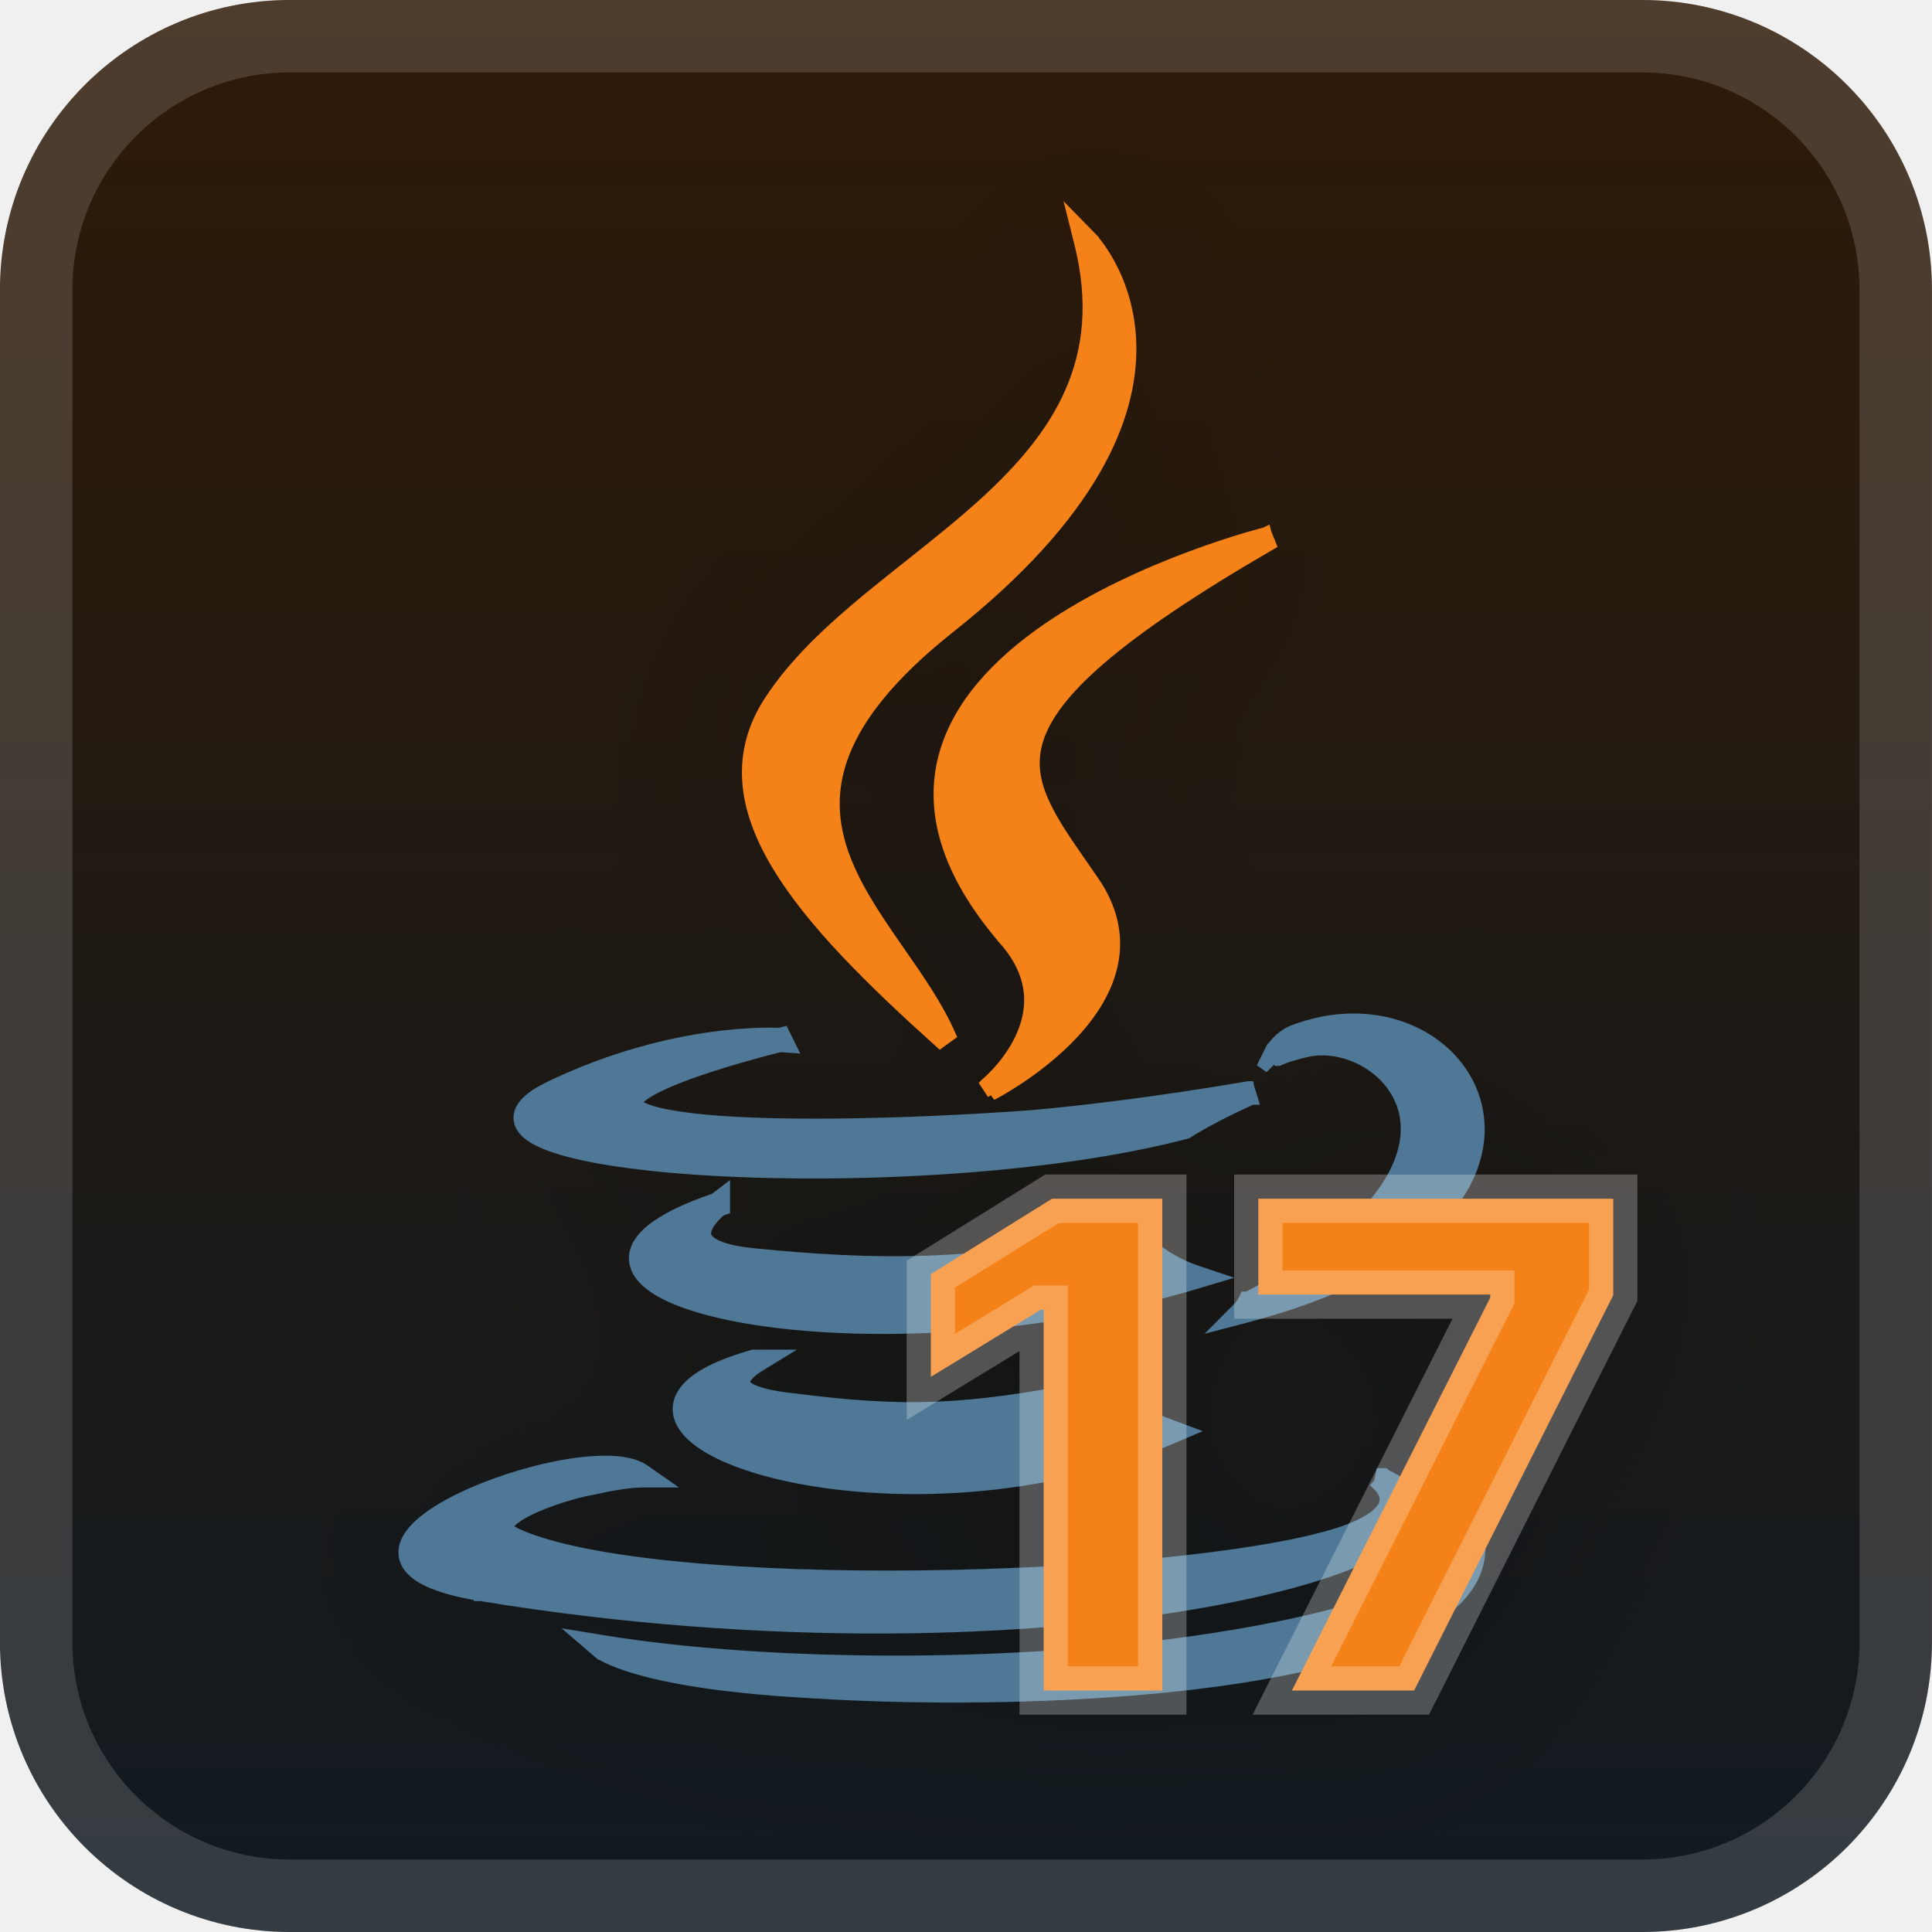
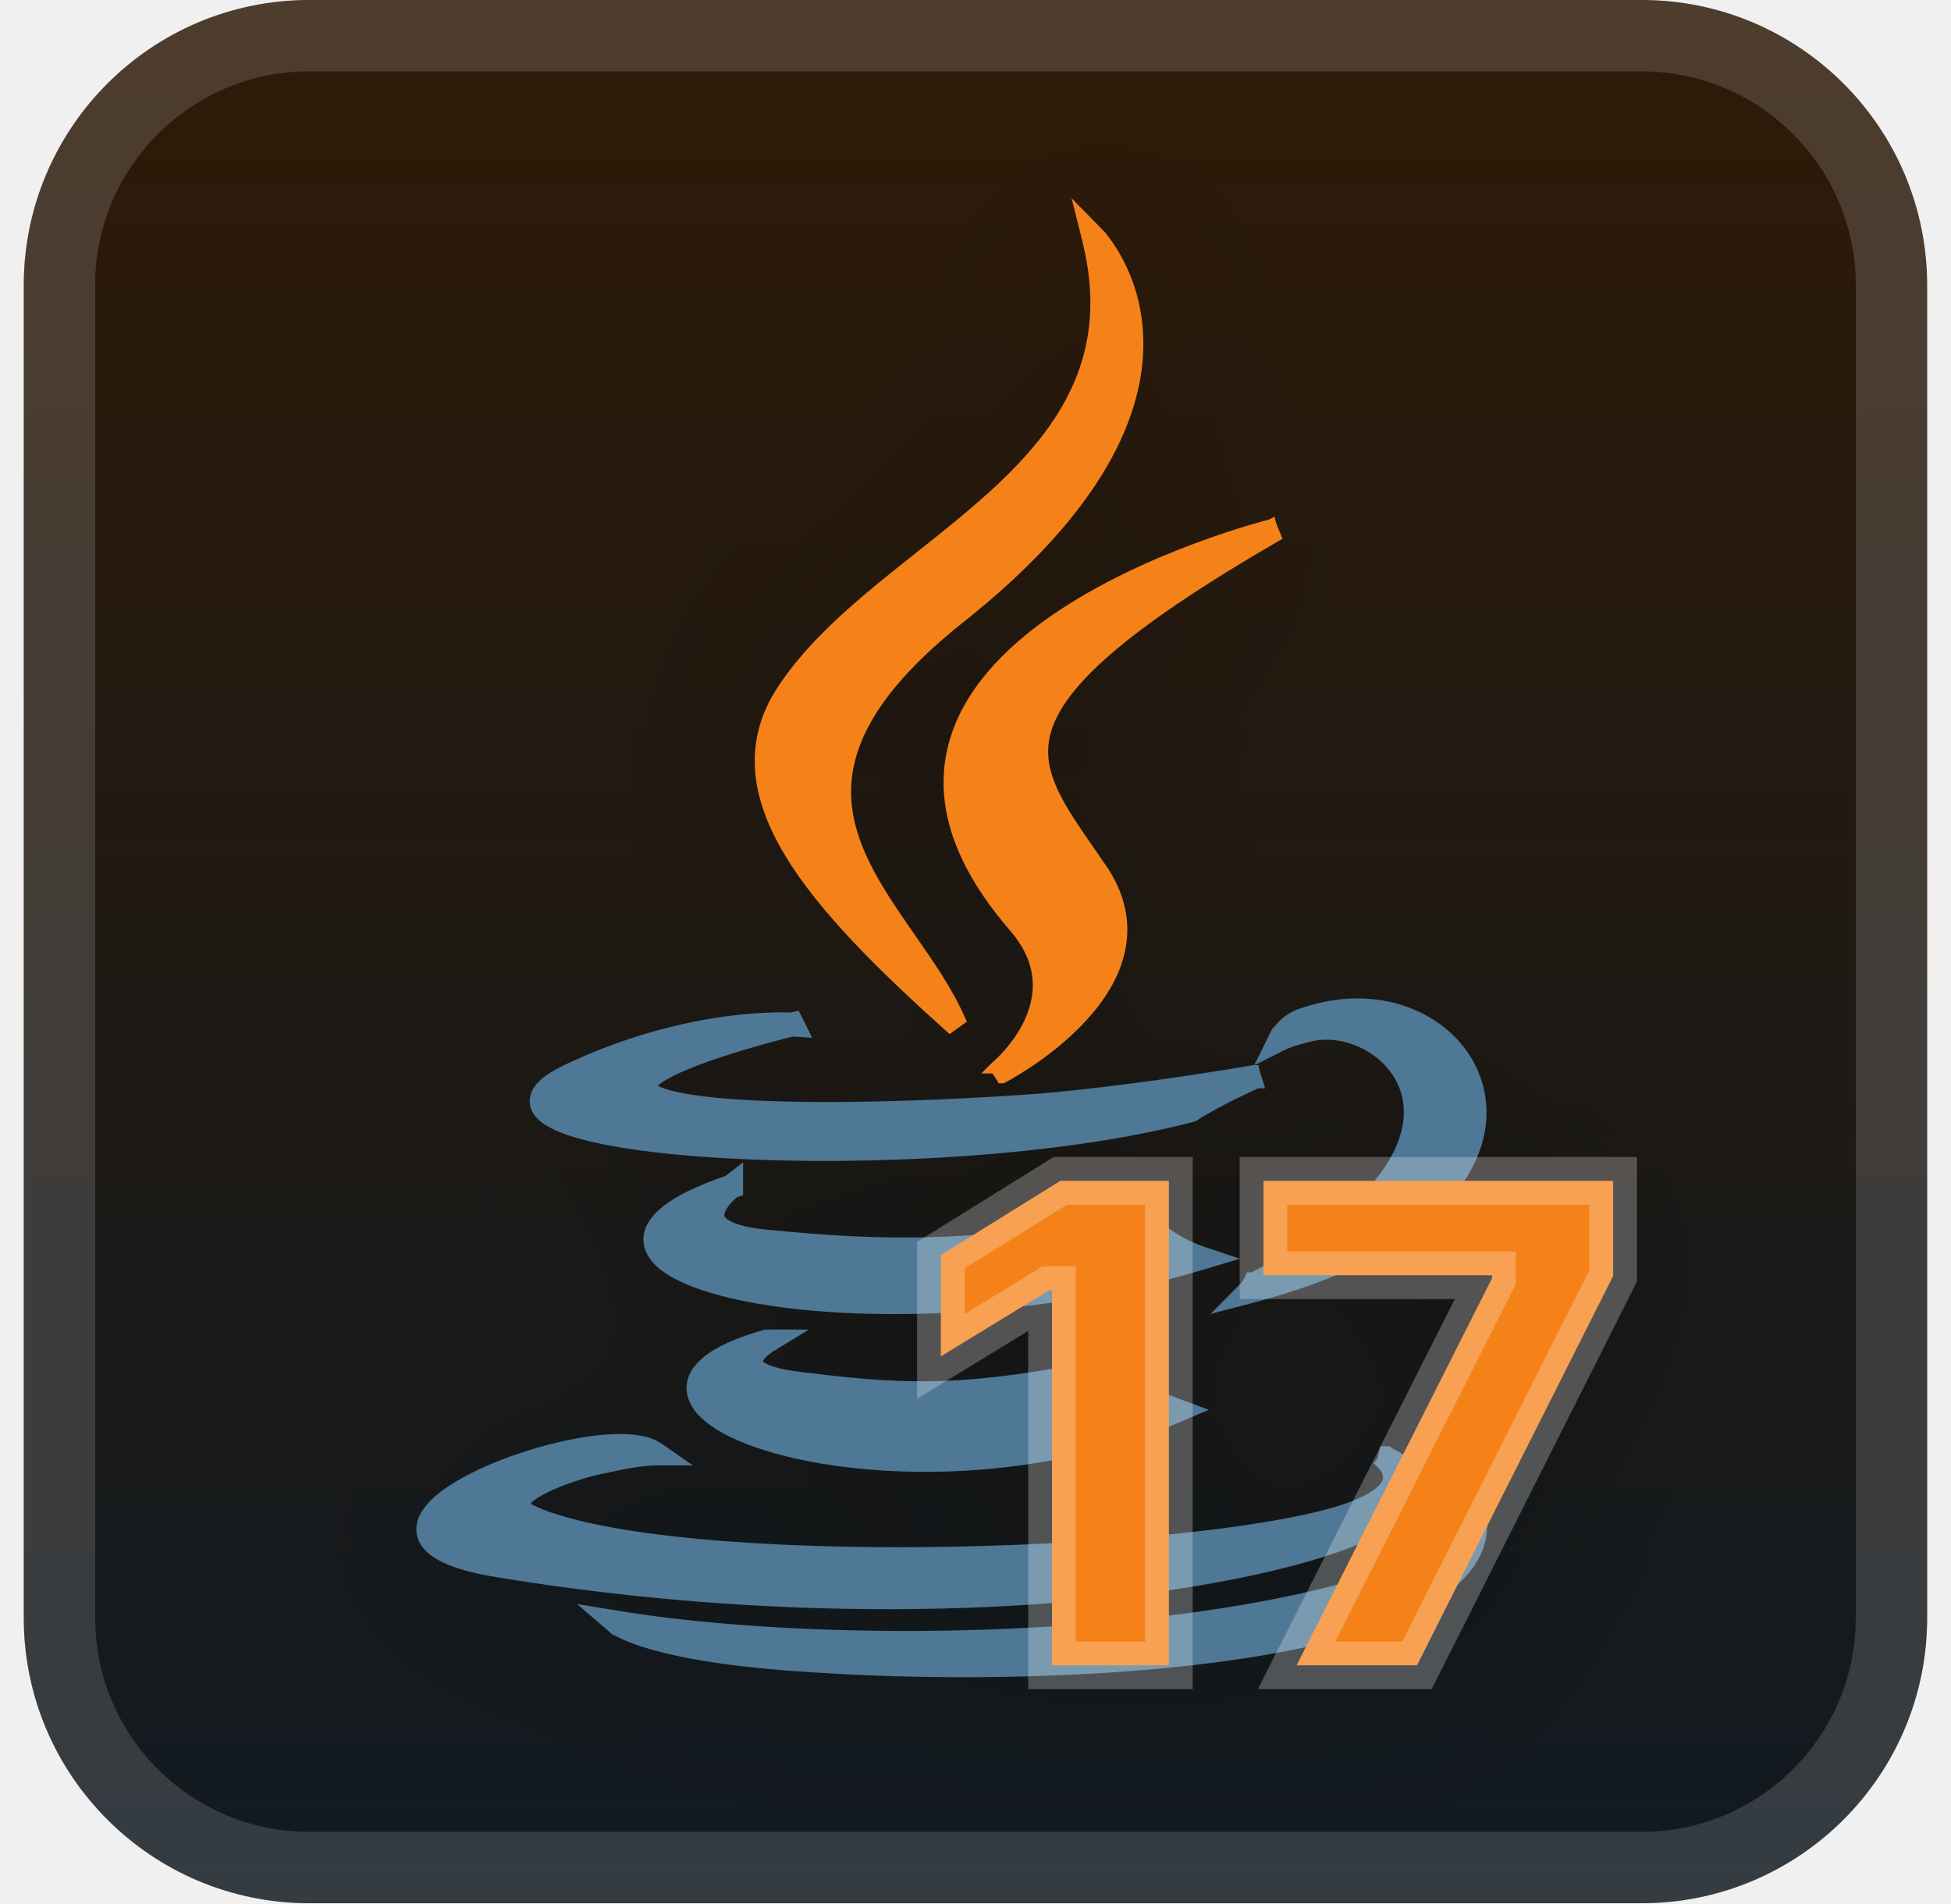
- <svg xmlns="http://www.w3.org/2000/svg" width="40" height="40" viewBox="0 0 40 40" fill="none">
+ <svg xmlns="http://www.w3.org/2000/svg" width="41" height="40" viewBox="0 0 41 40" fill="none">
  <g clip-path="url(#clip0_40_476)">
-     <rect x="-0.001" y="-6.10352e-05" width="40" height="40" rx="6" fill="url(#paint0_linear_40_476)" />
+     <rect x="0.499" y="-6.10352e-05" width="40" height="40" rx="6" fill="url(#paint0_linear_40_476)" />
    <g filter="url(#filter0_d_40_476)">
-       <path d="M9.956 33.024C15.922 34.003 21.367 33.79 24.937 33.155C26.717 32.838 28.047 32.414 28.741 31.97C28.915 31.859 29.056 31.742 29.153 31.621C29.25 31.499 29.31 31.365 29.307 31.224C29.302 30.945 29.063 30.723 28.691 30.548L28.66 30.521H28.615H28.607L28.568 30.703C28.535 30.743 28.535 30.743 28.535 30.743L28.535 30.743L28.539 30.747C28.544 30.751 28.55 30.757 28.558 30.765C28.574 30.781 28.595 30.805 28.616 30.836C28.659 30.898 28.693 30.976 28.689 31.06C28.685 31.139 28.645 31.248 28.493 31.375C28.338 31.503 28.072 31.644 27.632 31.779C25.981 32.276 22.497 32.601 19.042 32.639C17.317 32.658 15.605 32.604 14.138 32.465C12.668 32.326 11.458 32.102 10.73 31.785L10.73 31.784C10.607 31.732 10.548 31.683 10.523 31.649C10.505 31.623 10.504 31.605 10.513 31.581C10.527 31.548 10.562 31.501 10.632 31.445C10.7 31.39 10.791 31.334 10.899 31.278C11.332 31.053 11.977 30.869 12.285 30.821L12.285 30.821L12.294 30.819C12.613 30.745 12.858 30.708 13.021 30.69C13.103 30.681 13.165 30.677 13.205 30.674C13.226 30.673 13.241 30.673 13.25 30.672L13.261 30.672L13.263 30.672L13.263 30.672H13.263H13.263H13.263H13.263H13.66L13.335 30.445C13.161 30.323 12.904 30.273 12.619 30.265C12.329 30.256 11.989 30.29 11.634 30.355C10.922 30.485 10.13 30.742 9.509 31.048C9.198 31.201 8.926 31.369 8.726 31.542C8.532 31.712 8.385 31.907 8.375 32.118C8.364 32.344 8.509 32.531 8.764 32.674C9.019 32.818 9.409 32.935 9.956 33.024ZM9.956 33.024C9.956 33.024 9.956 33.024 9.955 33.024L9.976 32.9L9.956 33.024C9.956 33.024 9.956 33.024 9.956 33.024ZM26.412 21.831L26.3 21.776L26.134 22.11L26.412 21.831ZM26.412 21.831C26.3 21.776 26.3 21.775 26.301 21.775L26.301 21.775L26.301 21.775L26.301 21.775L26.302 21.773L26.304 21.769L26.311 21.756C26.317 21.746 26.325 21.732 26.337 21.714C26.359 21.68 26.393 21.634 26.439 21.584C26.53 21.485 26.672 21.37 26.872 21.312C28.695 20.668 30.37 21.63 30.59 23.065C30.7 23.782 30.438 24.59 29.681 25.337C28.926 26.082 27.676 26.77 25.795 27.261L25.352 27.377L25.674 27.053C25.674 27.053 25.674 27.053 25.674 27.053L25.674 27.053L25.675 27.052L25.678 27.049C25.681 27.045 25.687 27.038 25.694 27.028C25.709 27.008 25.73 26.977 25.752 26.934L25.786 26.865H25.834C28.594 25.421 29.263 24.04 29.105 23.11C28.944 22.169 27.923 21.591 27.086 21.753C26.868 21.802 26.711 21.85 26.61 21.886C26.56 21.904 26.523 21.919 26.5 21.929C26.488 21.934 26.48 21.938 26.474 21.94L26.469 21.943L26.468 21.943L26.468 21.943L26.468 21.943L26.468 21.943L26.468 21.943L26.412 21.831ZM15.676 28.3L15.676 28.3L15.676 28.3L15.676 28.3L16.055 28.068H15.611H15.61H15.593L15.576 28.073C14.997 28.238 14.59 28.427 14.344 28.637C14.22 28.743 14.132 28.858 14.086 28.983C14.04 29.11 14.042 29.239 14.086 29.363C14.17 29.604 14.407 29.816 14.725 29.995C15.048 30.177 15.478 30.339 15.984 30.469C18.007 30.988 21.336 31.026 24.278 29.761L24.565 29.638L24.272 29.529C23.707 29.319 23.164 29.055 22.651 28.738L22.609 28.713L22.561 28.722C19.983 29.22 18.75 29.269 16.424 28.971L16.421 28.971C15.939 28.921 15.668 28.841 15.525 28.761C15.455 28.721 15.425 28.686 15.411 28.662C15.4 28.64 15.397 28.619 15.403 28.595C15.415 28.536 15.471 28.465 15.545 28.399C15.58 28.368 15.613 28.343 15.638 28.326C15.65 28.317 15.66 28.31 15.667 28.306L15.675 28.301L15.676 28.3L15.676 28.3ZM14.99 24.937V24.684L14.803 24.827C14.181 25.039 13.743 25.259 13.476 25.482C13.205 25.708 13.082 25.965 13.179 26.23C13.267 26.472 13.526 26.67 13.87 26.83C14.222 26.994 14.693 27.132 15.253 27.24C17.49 27.67 21.235 27.618 24.765 26.561L25.141 26.448L24.77 26.323C24.337 26.176 23.944 25.929 23.623 25.602L23.576 25.554L23.509 25.567C20.086 26.265 18.106 26.215 15.575 25.966C15.095 25.916 14.837 25.822 14.709 25.725C14.647 25.679 14.619 25.635 14.607 25.597C14.594 25.559 14.594 25.517 14.606 25.47C14.632 25.369 14.71 25.262 14.792 25.174C14.832 25.132 14.87 25.097 14.898 25.073C14.908 25.063 14.917 25.056 14.924 25.05L14.99 25.028V24.938V24.937ZM16.262 21.474L16.218 21.385L16.132 21.406L16.132 21.406C16.115 21.405 16.09 21.404 16.057 21.403C15.991 21.401 15.896 21.4 15.773 21.403C15.527 21.409 15.174 21.429 14.739 21.489C13.869 21.61 12.673 21.888 11.364 22.521L11.364 22.521L11.363 22.522C11.167 22.618 11.017 22.716 10.916 22.816C10.815 22.916 10.749 23.033 10.757 23.163C10.765 23.292 10.844 23.396 10.947 23.479C11.05 23.561 11.192 23.634 11.361 23.698C12.034 23.956 13.266 24.133 14.749 24.218C17.72 24.387 21.77 24.187 24.552 23.456L24.57 23.451L24.587 23.44C24.855 23.269 25.187 23.096 25.453 22.965C25.586 22.9 25.702 22.846 25.784 22.808C25.826 22.788 25.858 22.773 25.881 22.763L25.907 22.752L25.913 22.749L25.915 22.748L25.915 22.748L25.916 22.748L25.916 22.748L25.916 22.748L25.843 22.511L25.865 22.634L25.843 22.511L25.843 22.511L25.843 22.511L25.842 22.511L25.837 22.512L25.818 22.515L25.743 22.528C25.678 22.539 25.582 22.556 25.459 22.576C25.214 22.616 24.865 22.672 24.445 22.735C23.605 22.86 22.487 23.009 21.37 23.109C18.631 23.309 15.704 23.358 14.223 23.159L14.223 23.159C13.79 23.104 13.507 23.036 13.338 22.964C13.253 22.928 13.206 22.895 13.183 22.869C13.162 22.847 13.163 22.836 13.164 22.832L13.164 22.832C13.165 22.822 13.172 22.798 13.206 22.76C13.239 22.723 13.289 22.681 13.358 22.635C13.496 22.543 13.691 22.448 13.918 22.354C14.373 22.165 14.937 21.99 15.39 21.861C15.616 21.797 15.814 21.744 15.954 21.708C16.025 21.69 16.081 21.676 16.12 21.666L16.155 21.658L16.36 21.672L16.263 21.476L16.262 21.474ZM13.222 34.548C13.836 34.722 14.871 34.919 16.575 35.022V35.022L16.692 35.029C19.388 35.205 22.797 35.155 25.561 34.74C26.942 34.533 28.169 34.233 29.068 33.82C29.958 33.411 30.568 32.87 30.624 32.158L30.384 32.103C30.383 32.102 30.383 32.102 30.383 32.102L30.383 32.102L30.383 32.101L30.384 32.1C30.384 32.1 30.384 32.099 30.384 32.099L30.383 32.102C30.381 32.106 30.376 32.114 30.369 32.125C30.355 32.147 30.328 32.183 30.283 32.231C30.193 32.326 30.027 32.468 29.734 32.635C29.146 32.97 28.053 33.405 26.043 33.779C21.474 34.627 15.81 34.526 12.485 33.979L12.046 33.907L12.384 34.197L12.465 34.102C12.384 34.197 12.384 34.197 12.384 34.197L12.384 34.197L12.385 34.198L12.386 34.199L12.389 34.202L12.399 34.209C12.407 34.215 12.419 34.224 12.434 34.233C12.464 34.253 12.51 34.28 12.574 34.311C12.703 34.374 12.908 34.458 13.222 34.548Z" fill="#4E7896" stroke="#4E7896" stroke-width="0.25" />
-       <path d="M22.486 5L22.576 4.913L22.253 4.583L22.365 5.03C22.67 6.247 22.553 7.244 22.18 8.104C21.806 8.968 21.169 9.704 20.422 10.39C19.922 10.848 19.379 11.279 18.835 11.711C18.563 11.927 18.29 12.144 18.021 12.364C17.224 13.021 16.477 13.706 15.956 14.499C15.593 15.047 15.451 15.61 15.493 16.185C15.534 16.758 15.757 17.336 16.109 17.919C16.811 19.083 18.045 20.297 19.464 21.573L19.662 21.43C19.408 20.85 19.017 20.287 18.629 19.73C18.588 19.672 18.548 19.614 18.508 19.556C18.079 18.936 17.67 18.318 17.442 17.663C17.217 17.014 17.172 16.33 17.471 15.574C17.772 14.813 18.426 13.969 19.625 13.012C22.657 10.619 23.422 8.607 23.402 7.171C23.392 6.456 23.188 5.893 22.985 5.509C22.884 5.317 22.783 5.169 22.707 5.069C22.669 5.019 22.637 4.981 22.614 4.954C22.602 4.941 22.593 4.931 22.587 4.924L22.579 4.916L22.577 4.914L22.576 4.913L22.576 4.913C22.576 4.913 22.576 4.913 22.486 5ZM20.56 22.643L20.503 22.532C20.56 22.643 20.56 22.643 20.561 22.643L20.561 22.643L20.561 22.643L20.564 22.642L20.572 22.637L20.604 22.62C20.631 22.605 20.671 22.583 20.721 22.554C20.82 22.496 20.96 22.411 21.122 22.302C21.446 22.084 21.863 21.766 22.227 21.371C22.59 20.977 22.907 20.499 23.021 19.959C23.136 19.413 23.04 18.818 22.598 18.202C22.527 18.099 22.457 17.998 22.389 17.899C22.082 17.458 21.812 17.069 21.63 16.686C21.41 16.226 21.328 15.793 21.475 15.318C21.624 14.838 22.012 14.296 22.78 13.635C23.546 12.976 24.678 12.207 26.294 11.269L26.201 11.04L26.232 11.161C26.201 11.04 26.201 11.04 26.201 11.04L26.201 11.04L26.199 11.041L26.193 11.042L26.171 11.048C26.151 11.053 26.122 11.061 26.085 11.071C26.011 11.091 25.902 11.122 25.766 11.162C25.494 11.244 25.112 11.367 24.669 11.532C23.783 11.861 22.648 12.362 21.664 13.043C20.683 13.723 19.836 14.595 19.553 15.673C19.269 16.761 19.568 18.023 20.806 19.458L20.901 19.377L20.807 19.459C21.153 19.854 21.296 20.233 21.324 20.577C21.352 20.923 21.265 21.243 21.131 21.52C20.998 21.797 20.821 22.027 20.676 22.188C20.603 22.268 20.54 22.331 20.494 22.373C20.472 22.394 20.454 22.41 20.442 22.421L20.428 22.432L20.425 22.435L20.424 22.436L20.424 22.436L20.424 22.436L20.424 22.436L20.56 22.643Z" fill="#F58219" stroke="#F58219" stroke-width="0.25" />
-       <path d="M24.064 24.818V35H21.608V27.115H21.549L19.272 28.507V26.379L21.782 24.818H24.064ZM26.748 35L30.854 26.866V26.802H26.052V24.818H33.4V26.817L29.278 35H26.748Z" fill="#F58219" />
-       <path d="M24.064 24.818H24.564V24.318H24.064V24.818ZM24.064 35V35.5H24.564V35H24.064ZM21.608 35H21.108V35.5H21.608V35ZM21.608 27.115H22.108V26.615H21.608V27.115ZM21.549 27.115V26.615H21.408L21.288 26.689L21.549 27.115ZM19.272 28.507H18.772V29.399L19.532 28.934L19.272 28.507ZM19.272 26.379L19.008 25.955L18.772 26.101V26.379H19.272ZM21.782 24.818V24.318H21.64L21.518 24.394L21.782 24.818ZM23.564 24.818V35H24.564V24.818H23.564ZM24.064 34.5H21.608V35.5H24.064V34.5ZM22.108 35V27.115H21.108V35H22.108ZM21.608 26.615H21.549V27.615H21.608V26.615ZM21.288 26.689L19.011 28.081L19.532 28.934L21.809 27.542L21.288 26.689ZM19.772 28.507V26.379H18.772V28.507H19.772ZM19.536 26.804L22.046 25.243L21.518 24.394L19.008 25.955L19.536 26.804ZM21.782 25.318H24.064V24.318H21.782V25.318ZM26.748 35L26.301 34.775L25.935 35.5H26.748V35ZM30.854 26.866L31.301 27.092L31.354 26.985V26.866H30.854ZM30.854 26.802H31.354V26.302H30.854V26.802ZM26.052 26.802H25.552V27.302H26.052V26.802ZM26.052 24.818V24.318H25.552V24.818H26.052ZM33.4 24.818H33.9V24.318H33.4V24.818ZM33.4 26.817L33.846 27.042L33.9 26.936V26.817H33.4ZM29.278 35V35.5H29.586L29.725 35.225L29.278 35ZM27.194 35.225L31.301 27.092L30.408 26.641L26.301 34.775L27.194 35.225ZM31.354 26.866V26.802H30.354V26.866H31.354ZM30.854 26.302H26.052V27.302H30.854V26.302ZM26.552 26.802V24.818H25.552V26.802H26.552ZM26.052 25.318H33.4V24.318H26.052V25.318ZM32.9 24.818V26.817H33.9V24.818H32.9ZM32.953 26.592L28.832 34.775L29.725 35.225L33.846 27.042L32.953 26.592ZM29.278 34.5H26.748V35.5H29.278V34.5Z" fill="white" fill-opacity="0.25" />
+       <path d="M10.456 33.024C16.422 34.003 21.867 33.79 25.437 33.155C27.217 32.838 28.547 32.414 29.241 31.97C29.415 31.859 29.556 31.742 29.653 31.621C29.75 31.499 29.81 31.365 29.807 31.224C29.802 30.945 29.563 30.723 29.191 30.548L29.16 30.521H29.115H29.107L29.068 30.703C29.035 30.743 29.035 30.743 29.035 30.743L29.035 30.743L29.039 30.747C29.044 30.751 29.05 30.757 29.058 30.765C29.074 30.781 29.095 30.805 29.116 30.836C29.159 30.898 29.193 30.976 29.189 31.06C29.185 31.139 29.145 31.248 28.993 31.375C28.838 31.503 28.572 31.644 28.132 31.779C26.481 32.276 22.997 32.601 19.542 32.639C17.817 32.658 16.105 32.604 14.638 32.465C13.168 32.326 11.958 32.102 11.23 31.785L11.23 31.784C11.107 31.732 11.048 31.683 11.023 31.649C11.005 31.623 11.004 31.605 11.013 31.581C11.027 31.548 11.062 31.501 11.132 31.445C11.2 31.39 11.291 31.334 11.399 31.278C11.832 31.053 12.477 30.869 12.785 30.821L12.785 30.821L12.794 30.819C13.113 30.745 13.358 30.708 13.521 30.69C13.603 30.681 13.665 30.677 13.705 30.674C13.726 30.673 13.741 30.673 13.75 30.672L13.761 30.672L13.763 30.672L13.763 30.672H13.763H13.763H13.763H13.763H14.16L13.835 30.445C13.661 30.323 13.404 30.273 13.119 30.265C12.829 30.256 12.489 30.29 12.134 30.355C11.422 30.485 10.63 30.742 10.009 31.048C9.698 31.201 9.426 31.369 9.226 31.542C9.032 31.712 8.885 31.907 8.875 32.118C8.864 32.344 9.009 32.531 9.264 32.674C9.519 32.818 9.909 32.935 10.456 33.024ZM10.456 33.024C10.456 33.024 10.456 33.024 10.456 33.024L10.476 32.9L10.456 33.024C10.456 33.024 10.456 33.024 10.456 33.024ZM16.176 28.3L16.176 28.3L16.176 28.3L16.176 28.3L16.555 28.068H16.111H16.11H16.093L16.076 28.073C15.497 28.238 15.09 28.427 14.844 28.637C14.72 28.743 14.632 28.858 14.586 28.983C14.54 29.11 14.542 29.239 14.586 29.363C14.67 29.604 14.907 29.816 15.225 29.995C15.548 30.177 15.978 30.339 16.484 30.469C18.507 30.988 21.836 31.026 24.778 29.761L25.065 29.638L24.772 29.529C24.207 29.319 23.664 29.055 23.151 28.738L23.109 28.713L23.061 28.722C20.483 29.22 19.25 29.269 16.924 28.971L16.921 28.971C16.439 28.921 16.168 28.841 16.025 28.761C15.955 28.721 15.925 28.686 15.911 28.662C15.9 28.64 15.897 28.619 15.903 28.595C15.915 28.536 15.971 28.465 16.045 28.399C16.08 28.368 16.113 28.343 16.138 28.326C16.15 28.317 16.16 28.31 16.167 28.306L16.174 28.301L16.176 28.3L16.176 28.3ZM15.49 24.937V24.684L15.303 24.827C14.681 25.039 14.243 25.259 13.976 25.482C13.705 25.708 13.582 25.965 13.679 26.23C13.767 26.472 14.026 26.67 14.37 26.83C14.722 26.994 15.193 27.132 15.753 27.24C17.99 27.67 21.735 27.618 25.265 26.561L25.641 26.448L25.27 26.323C24.837 26.176 24.444 25.929 24.123 25.602L24.076 25.554L24.009 25.567C20.586 26.265 18.606 26.215 16.075 25.966C15.595 25.916 15.337 25.822 15.209 25.725C15.147 25.679 15.119 25.635 15.107 25.597C15.094 25.559 15.094 25.517 15.106 25.47C15.132 25.369 15.21 25.262 15.292 25.174C15.332 25.132 15.37 25.097 15.398 25.073C15.408 25.063 15.417 25.056 15.424 25.05L15.49 25.028V24.938V24.937ZM16.762 21.474L16.717 21.385L16.632 21.406L16.632 21.406C16.615 21.405 16.59 21.404 16.557 21.403C16.491 21.401 16.395 21.4 16.273 21.403C16.027 21.409 15.674 21.429 15.239 21.489C14.369 21.61 13.173 21.888 11.864 22.521L11.864 22.521L11.863 22.522C11.667 22.618 11.517 22.716 11.416 22.816C11.315 22.916 11.249 23.033 11.257 23.163C11.265 23.292 11.344 23.396 11.447 23.479C11.55 23.561 11.692 23.634 11.861 23.698C12.534 23.956 13.766 24.133 15.249 24.218C18.22 24.387 22.27 24.187 25.052 23.456L25.07 23.451L25.087 23.44C25.355 23.269 25.687 23.096 25.953 22.965C26.086 22.9 26.202 22.846 26.284 22.808C26.326 22.788 26.358 22.773 26.381 22.763L26.407 22.752L26.413 22.749L26.415 22.748L26.415 22.748L26.416 22.748L26.416 22.748L26.416 22.748L26.343 22.511L26.365 22.634L26.343 22.511L26.343 22.511L26.343 22.511L26.342 22.511L26.337 22.512L26.318 22.515L26.243 22.528C26.178 22.539 26.082 22.556 25.959 22.576C25.714 22.616 25.365 22.672 24.945 22.735C24.105 22.86 22.987 23.009 21.87 23.109C19.131 23.309 16.204 23.358 14.723 23.159L14.723 23.159C14.29 23.104 14.007 23.036 13.838 22.964C13.753 22.928 13.706 22.895 13.683 22.869C13.662 22.847 13.663 22.836 13.664 22.832L13.664 22.832C13.665 22.822 13.672 22.798 13.706 22.76C13.739 22.723 13.789 22.681 13.858 22.635C13.996 22.543 14.191 22.448 14.418 22.354C14.873 22.165 15.437 21.99 15.89 21.861C16.116 21.797 16.314 21.744 16.454 21.708C16.525 21.69 16.581 21.676 16.62 21.666L16.655 21.658L16.86 21.672L16.763 21.476L16.762 21.474ZM26.801 21.775C26.8 21.775 26.8 21.776 26.912 21.831L26.8 21.776L26.634 22.11L26.968 21.943L26.968 21.943L26.968 21.943L26.968 21.943L26.968 21.943L26.969 21.943L26.974 21.94C26.98 21.938 26.988 21.934 27 21.929C27.023 21.919 27.06 21.904 27.11 21.886C27.211 21.85 27.368 21.802 27.586 21.753C28.423 21.591 29.444 22.169 29.605 23.11C29.763 24.04 29.094 25.421 26.334 26.865H26.286L26.252 26.934C26.23 26.977 26.209 27.008 26.194 27.028C26.187 27.038 26.181 27.045 26.178 27.049L26.175 27.052L26.174 27.053L26.174 27.053C26.174 27.053 26.174 27.053 26.174 27.053L25.852 27.377L26.295 27.261C28.176 26.77 29.426 26.082 30.181 25.337C30.938 24.59 31.2 23.782 31.09 23.065C30.87 21.63 29.195 20.668 27.372 21.312C27.172 21.37 27.03 21.485 26.939 21.584C26.893 21.634 26.859 21.68 26.837 21.714C26.825 21.732 26.817 21.746 26.811 21.756L26.804 21.769L26.802 21.773L26.801 21.775L26.801 21.775L26.801 21.775L26.801 21.775ZM13.722 34.548C14.336 34.722 15.371 34.919 17.075 35.022V35.022L17.192 35.029C19.888 35.205 23.297 35.155 26.061 34.74C27.442 34.533 28.669 34.233 29.568 33.82C30.458 33.411 31.068 32.87 31.124 32.158L30.884 32.103C30.883 32.102 30.883 32.102 30.883 32.102L30.883 32.102L30.883 32.101L30.884 32.1C30.884 32.1 30.884 32.1 30.884 32.099L30.883 32.102C30.881 32.106 30.876 32.114 30.869 32.125C30.855 32.147 30.828 32.183 30.783 32.231C30.693 32.326 30.527 32.468 30.234 32.635C29.646 32.97 28.553 33.405 26.543 33.779C21.974 34.627 16.31 34.526 12.985 33.979L12.546 33.907L12.884 34.197L12.965 34.102C12.884 34.197 12.884 34.197 12.884 34.197L12.884 34.197L12.885 34.198L12.886 34.199L12.889 34.202L12.899 34.209C12.907 34.215 12.919 34.224 12.934 34.233C12.964 34.253 13.01 34.28 13.074 34.311C13.203 34.374 13.408 34.458 13.722 34.548Z" fill="#4E7896" stroke="#4E7896" stroke-width="0.25" />
+       <path d="M22.986 5L23.076 4.913L22.753 4.583L22.865 5.03C23.17 6.247 23.053 7.244 22.68 8.104C22.306 8.968 21.67 9.704 20.922 10.39C20.422 10.848 19.88 11.279 19.336 11.711C19.063 11.927 18.79 12.144 18.522 12.364C17.725 13.021 16.978 13.706 16.456 14.499C16.093 15.047 15.951 15.61 15.993 16.185C16.034 16.758 16.257 17.336 16.609 17.919C17.311 19.083 18.545 20.297 19.964 21.573L20.162 21.43C19.908 20.85 19.517 20.287 19.129 19.73C19.089 19.672 19.049 19.614 19.009 19.556C18.579 18.936 18.17 18.318 17.943 17.663C17.717 17.014 17.672 16.33 17.971 15.574C18.272 14.813 18.927 13.969 20.125 13.012C23.157 10.619 23.922 8.607 23.902 7.171C23.893 6.456 23.688 5.893 23.485 5.509C23.384 5.317 23.283 5.169 23.207 5.069C23.169 5.019 23.137 4.981 23.114 4.954C23.102 4.941 23.093 4.931 23.087 4.924L23.079 4.916L23.077 4.914L23.076 4.913L23.076 4.913C23.076 4.913 23.076 4.913 22.986 5ZM21.307 19.458L21.307 19.459C21.653 19.854 21.796 20.233 21.824 20.577C21.852 20.923 21.765 21.243 21.632 21.52C21.498 21.797 21.321 22.027 21.176 22.188C21.104 22.268 21.04 22.331 20.994 22.373C20.972 22.394 20.954 22.41 20.942 22.421L20.928 22.432L20.925 22.435L20.924 22.436L20.924 22.436L20.924 22.436L20.925 22.436L21.061 22.643L21.003 22.532C21.061 22.643 21.061 22.643 21.061 22.643L21.061 22.643L21.062 22.643L21.064 22.642L21.072 22.637L21.104 22.62C21.132 22.605 21.171 22.583 21.221 22.554C21.321 22.496 21.46 22.411 21.623 22.302C21.947 22.084 22.363 21.766 22.727 21.371C23.09 20.977 23.408 20.499 23.521 19.959C23.636 19.413 23.54 18.818 23.098 18.202C23.027 18.099 22.957 17.998 22.889 17.899C22.583 17.458 22.312 17.069 22.13 16.686C21.911 16.226 21.829 15.793 21.975 15.318C22.124 14.838 22.513 14.296 23.28 13.635C24.046 12.976 25.178 12.207 26.794 11.269L26.701 11.04L26.732 11.161C26.701 11.04 26.701 11.04 26.701 11.04L26.701 11.04L26.699 11.041L26.693 11.042L26.671 11.048C26.651 11.053 26.623 11.061 26.585 11.071C26.511 11.091 26.402 11.122 26.267 11.162C25.995 11.244 25.612 11.367 25.169 11.532C24.283 11.861 23.148 12.362 22.165 13.043C21.184 13.723 20.336 14.595 20.054 15.673C19.769 16.761 20.069 18.023 21.307 19.458Z" fill="#F58219" stroke="#F58219" stroke-width="0.25" />
+       <path d="M24.564 24.818V35H22.108V27.115H22.049L19.772 28.507V26.379L22.282 24.818H24.564ZM27.248 35L31.354 26.866V26.802H26.552V24.818H33.9V26.817L29.778 35H27.248Z" fill="#F58219" />
+       <path d="M24.564 24.818H25.064V24.318H24.564V24.818ZM24.564 35V35.5H25.064V35H24.564ZM22.108 35H21.608V35.5H22.108V35ZM22.108 27.115H22.608V26.615H22.108V27.115ZM22.049 27.115V26.615H21.908L21.788 26.689L22.049 27.115ZM19.772 28.507H19.272V29.399L20.032 28.934L19.772 28.507ZM19.772 26.379L19.508 25.955L19.272 26.101V26.379H19.772ZM22.282 24.818V24.318H22.14L22.018 24.394L22.282 24.818ZM24.064 24.818V35H25.064V24.818H24.064ZM24.564 34.5H22.108V35.5H24.564V34.5ZM22.608 35V27.115H21.608V35H22.608ZM22.108 26.615H22.049V27.615H22.108V26.615ZM21.788 26.689L19.511 28.081L20.032 28.934L22.309 27.542L21.788 26.689ZM20.272 28.507V26.379H19.272V28.507H20.272ZM20.036 26.804L22.546 25.243L22.018 24.394L19.508 25.955L20.036 26.804ZM22.282 25.318H24.564V24.318H22.282V25.318ZM27.248 35L26.801 34.775L26.435 35.5H27.248V35ZM31.354 26.866L31.801 27.092L31.854 26.985V26.866H31.354ZM31.354 26.802H31.854V26.302H31.354V26.802ZM26.552 26.802H26.052V27.302H26.552V26.802ZM26.552 24.818V24.318H26.052V24.818H26.552ZM33.9 24.818H34.4V24.318H33.9V24.818ZM33.9 26.817L34.346 27.042L34.4 26.936V26.817H33.9ZM29.778 35V35.5H30.086L30.225 35.225L29.778 35ZM27.694 35.225L31.801 27.092L30.908 26.641L26.801 34.775L27.694 35.225ZM31.854 26.866V26.802H30.854V26.866H31.854ZM31.354 26.302H26.552V27.302H31.354V26.302ZM27.052 26.802V24.818H26.052V26.802H27.052ZM26.552 25.318H33.9V24.318H26.552V25.318ZM33.4 24.818V26.817H34.4V24.818H33.4ZM33.453 26.592L29.332 34.775L30.225 35.225L34.346 27.042L33.453 26.592ZM29.778 34.5H27.248V35.5H29.778V34.5Z" fill="white" fill-opacity="0.25" />
    </g>
  </g>
-   <rect x="0.749" y="0.75" width="38.5" height="38.5" rx="5.25" stroke="white" stroke-opacity="0.15" stroke-width="1.5" />
+   <rect x="1.249" y="0.75" width="38.5" height="38.5" rx="5.25" stroke="white" stroke-opacity="0.15" stroke-width="1.5" />
  <defs>
-     <filter id="filter0_d_40_476" x="1.999" y="0.166" width="36" height="39.084" filterUnits="userSpaceOnUse" color-interpolation-filters="sRGB">
+     <filter id="filter0_d_40_476" x="2.499" y="0.166" width="36" height="39.084" filterUnits="userSpaceOnUse" color-interpolation-filters="sRGB">
      <feFlood flood-opacity="0" result="BackgroundImageFix" />
      <feColorMatrix in="SourceAlpha" type="matrix" values="0 0 0 0 0 0 0 0 0 0 0 0 0 0 0 0 0 0 127 0" result="hardAlpha" />
      <feOffset />
      <feGaussianBlur stdDeviation="2" />
      <feComposite in2="hardAlpha" operator="out" />
      <feColorMatrix type="matrix" values="0 0 0 0 0 0 0 0 0 0 0 0 0 0 0 0 0 0 0.25 0" />
      <feBlend mode="normal" in2="BackgroundImageFix" result="effect1_dropShadow_40_476" />
      <feBlend mode="normal" in="SourceGraphic" in2="effect1_dropShadow_40_476" result="shape" />
    </filter>
-     <linearGradient id="paint0_linear_40_476" x1="19.999" y1="-6.10351e-05" x2="19.999" y2="40" gradientUnits="userSpaceOnUse">
+     <linearGradient id="paint0_linear_40_476" x1="20.499" y1="-6.10351e-05" x2="20.499" y2="40" gradientUnits="userSpaceOnUse">
      <stop stop-color="#2F1A07" />
      <stop offset="1" stop-color="#111A21" />
    </linearGradient>
    <clipPath id="clip0_40_476">
-       <rect x="-0.001" y="-6.10352e-05" width="40" height="40" rx="6" fill="white" />
+       <rect x="0.499" y="-6.10352e-05" width="40" height="40" rx="6" fill="white" />
    </clipPath>
  </defs>
</svg>
